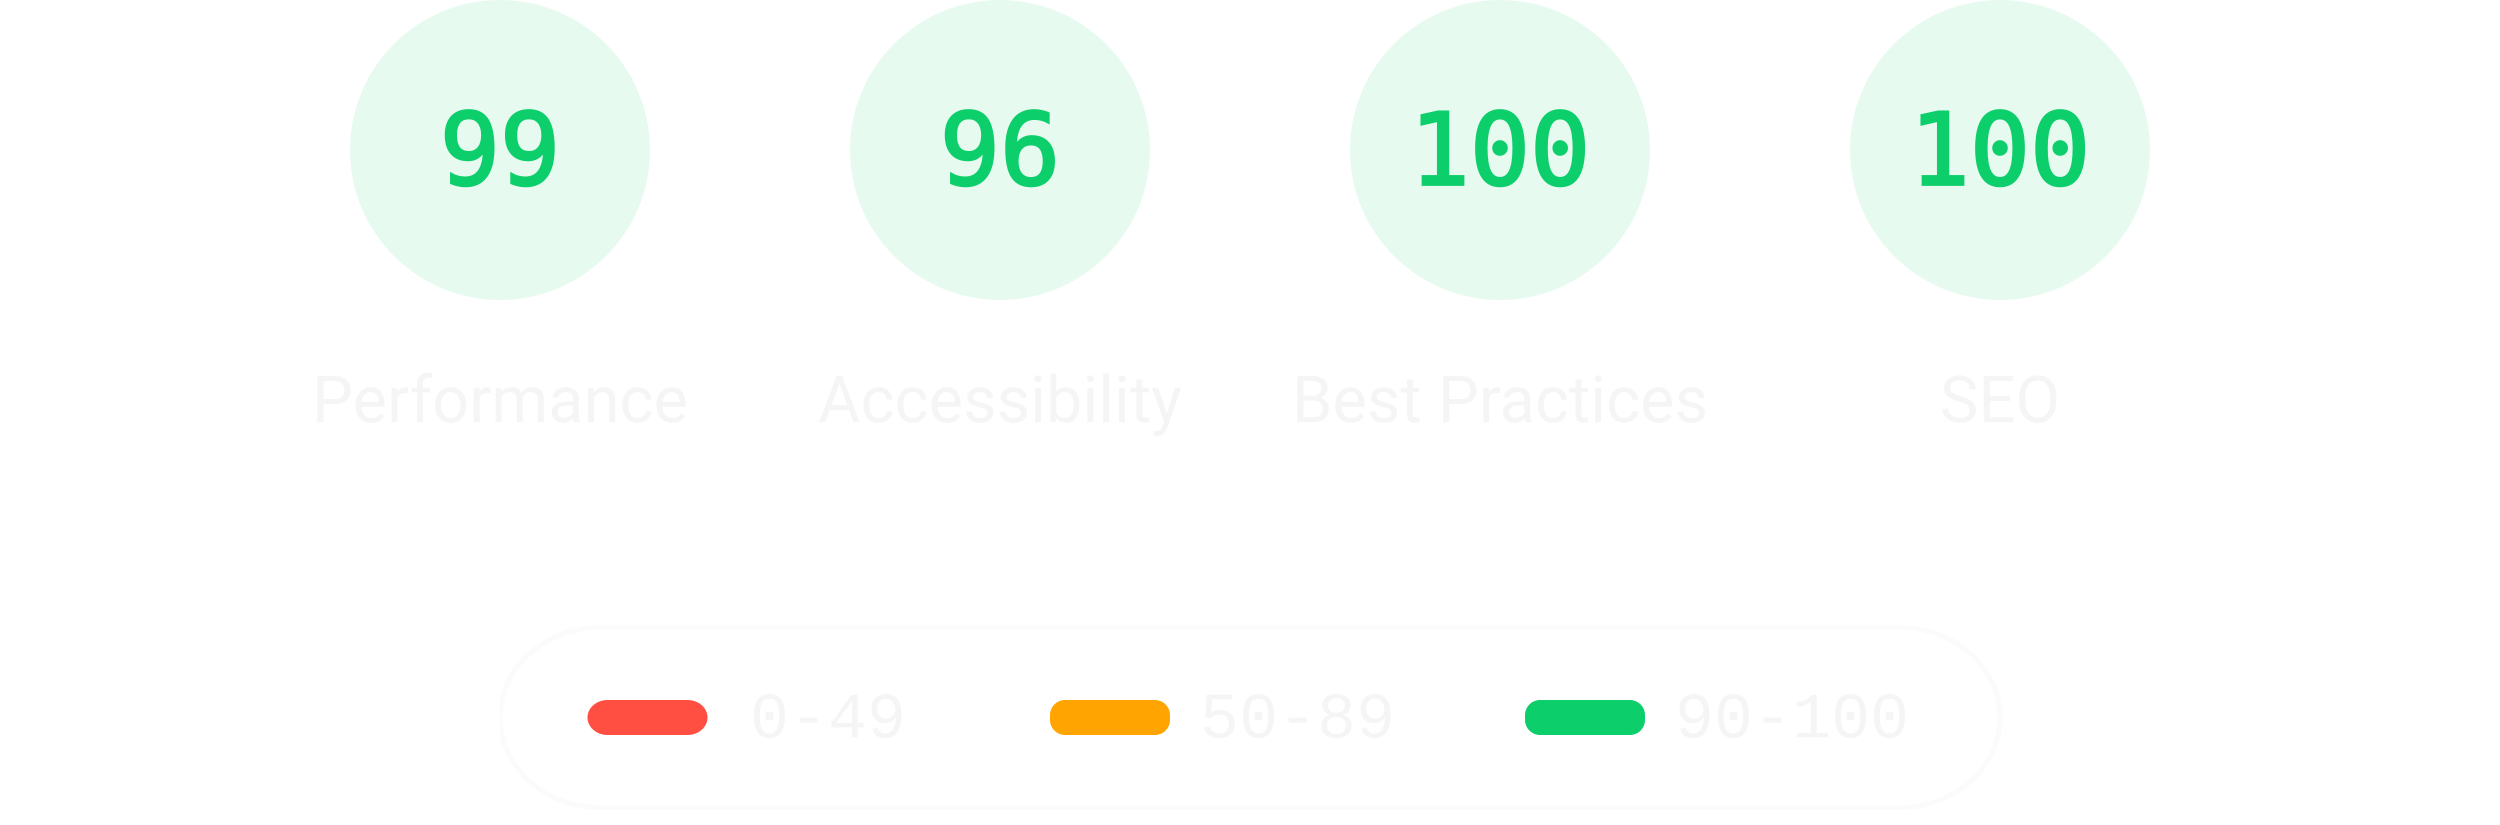
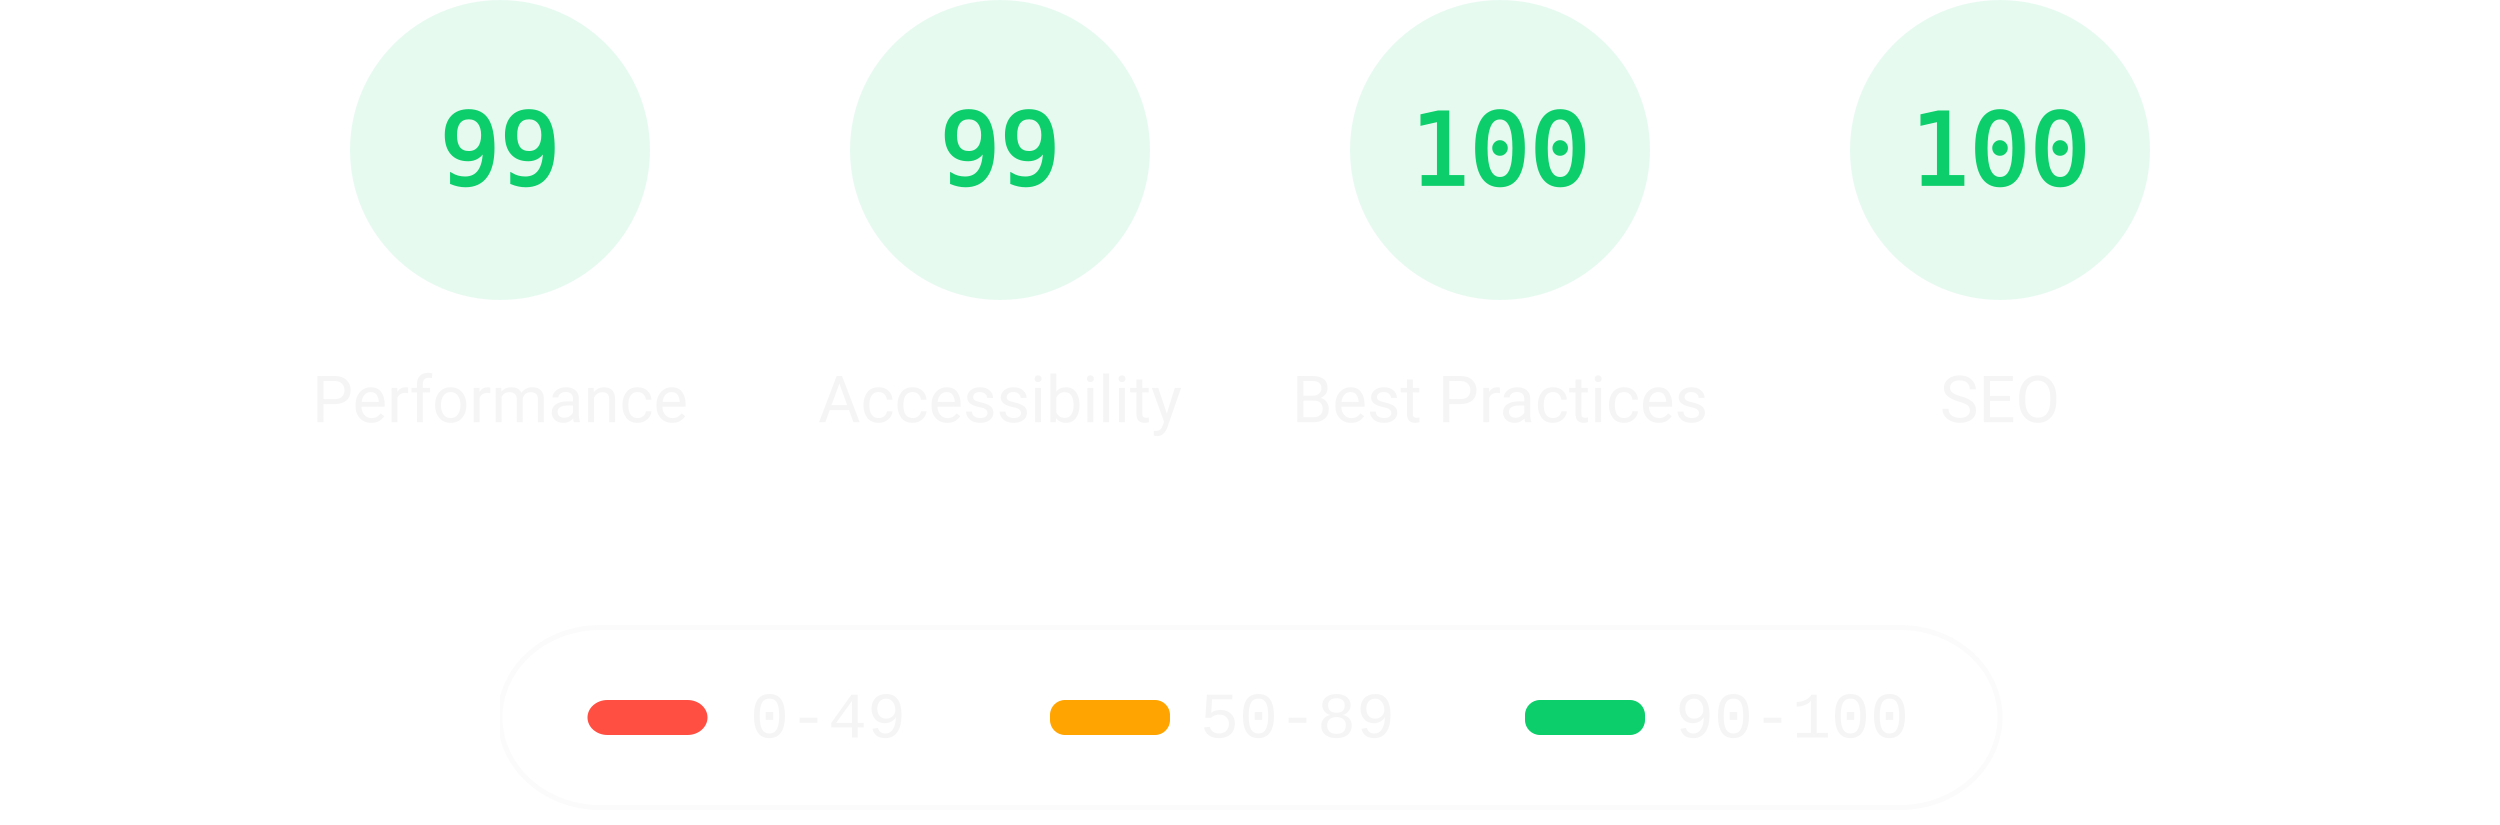
<svg xmlns="http://www.w3.org/2000/svg" class="theme--dark" fill="none" width="1000" height="330">
  <style>
-     .gauge-base {
-     opacity: 0.1
-     }
+ 		.gauge-base {
+ 			opacity: 0.1
+ 		}

-     .gauge-arc {
-     fill: none;
-     animation-delay: 250ms;
-     stroke-linecap: round;
-     transform: rotate(-90deg);
-     transform-origin: 100px 60px;
-     animation: load-gauge 1s ease forwards
-     }
+ 		.gauge-arc {
+ 			fill: none;
+ 			animation-delay: 250ms;
+ 			stroke-linecap: round;
+ 			transform: rotate(-90deg);
+ 			transform-origin: 100px 60px;
+ 			animation: load-gauge 1s ease forwards
+ 		}

-     .guage-text {
-     font-size: 40px;
-     font-family: monospace;
-     text-align: center
-     }
+ 		.guage-text {
+ 			font-size: 40px;
+ 			font-family: monospace;
+ 			text-align: center
+ 		}

-     .guage-red {
-     color: #ff4e42;
-     fill: #ff4e42;
-     stroke: #ff4e42
-     }
-     .guage-orange {
-     color: #ffa400;
-     fill: #ffa400;
-     stroke: #ffa400
-     }
-     .guage-green {
-     color: #0cce6b;
-     fill: #0cce6b;
-     stroke: #0cce6b
-     }
-     .theme--agnostic .guage-undefined {
-     color: #5c5c5c;
-     fill: #5c5c5c;
-     stroke: #5c5c5c
-     }
-     .theme--light .guage-undefined {
-     color: #1e1e1e;
-     fill: #1e1e1e;
-     stroke: #1e1e1e
-     }
-     .theme--dark .guage-undefined {
-     color: #f5f5f5;
-     fill: #f5f5f5;
-     stroke: #f5f5f5
-     }
+ 		.guage-red {
+ 			color: #ff4e42;
+ 			fill: #ff4e42;
+ 			stroke: #ff4e42
+ 		}
+ 		.guage-orange {
+ 			color: #ffa400;
+ 			fill: #ffa400;
+ 			stroke: #ffa400
+ 		}
+ 		.guage-green {
+ 			color: #0cce6b;
+ 			fill: #0cce6b;
+ 			stroke: #0cce6b
+ 		}
+ 		.theme--agnostic .guage-undefined {
+ 			color: #5c5c5c;
+ 			fill: #5c5c5c;
+ 			stroke: #5c5c5c
+ 		}
+ 		.theme--light .guage-undefined {
+ 			color: #1e1e1e;
+ 			fill: #1e1e1e;
+ 			stroke: #1e1e1e
+ 		}
+ 		.theme--dark .guage-undefined {
+ 			color: #f5f5f5;
+ 			fill: #f5f5f5;
+ 			stroke: #f5f5f5
+ 		}

-     .guage-title {
-     stroke: none;
-     font-size: 26px;
-     line-height: 26px;
-     font-family: Roboto, Halvetica, Arial, sans-serif
-     }
-     .metric.guage-title {
-     font-family: 'Courier New', Courier, monospace
-     }
-     .theme--agnostic .guage-title {
-     color: #737373;
-     fill: #737373
-     }
-     .theme--light .guage-title {
-     color: #212121;
-     fill: #212121
-     }
-     .theme--dark .guage-title {
-     color: #f5f5f5;
-     fill: #f5f5f5
-     }
+ 		.guage-title {
+ 			stroke: none;
+ 			font-size: 26px;
+ 			line-height: 26px;
+ 			font-family: Roboto, Halvetica, Arial, sans-serif
+ 		}
+ 		.metric.guage-title {
+ 			font-family: 'Courier New', Courier, monospace
+ 		}
+ 		.theme--agnostic .guage-title {
+ 			color: #737373;
+ 			fill: #737373
+ 		}
+ 		.theme--light .guage-title {
+ 			color: #212121;
+ 			fill: #212121
+ 		}
+ 		.theme--dark .guage-title {
+ 			color: #f5f5f5;
+ 			fill: #f5f5f5
+ 		}

-     @keyframes load-gauge {
-     from {
-     stroke-dasharray: 0 352.858
-     }
-     }
-     .lh-gauge--pwa__disc {
-     fill: #e0e0e0
-     }
-     .lh-gauge--pwa__logo {
-     position: relative;
-     fill: #b0b0b0
-     }
-     .lh-gauge--pwa__invisible {
-     display: none
-     }
-     .lh-gauge--pwa__visible {
-     display: inline
-     }
-     .guage-invisible {
-     display: none
-     }
-     .lh-gauge--pwa__logo--primary-color {
-     fill: #304ffe
-     }
-     .theme--agnostic .lh-gauge--pwa__logo--secondary-color {
-     fill: #787878
-     }
-     .theme--light .lh-gauge--pwa__logo--secondary-color {
-     fill: #3d3d3d
-     }
-     .theme--dark .lh-gauge--pwa__logo--secondary-color {
-     fill: #d8b6b6
-     }
-     .theme--light #svg_2 {
-     stroke: #00000022
-     }
-     .theme--agnostic #svg_2 {
-     stroke: #616161
-     }
-     .theme--light #svg_2 {
-     stroke: #00000022
-     }
-     .theme--dark #svg_2 {
-     stroke: #f5f5f566
-     }
-   </style>
+ 		@keyframes load-gauge {
+ 			from {
+ 				stroke-dasharray: 0 352.858
+ 			}
+ 		}
+ 		.lh-gauge--pwa__disc {
+ 			fill: #e0e0e0
+ 		}
+ 		.lh-gauge--pwa__logo {
+ 			position: relative;
+ 			fill: #b0b0b0
+ 		}
+ 		.lh-gauge--pwa__invisible {
+ 			display: none
+ 		}
+ 		.lh-gauge--pwa__visible {
+ 			display: inline
+ 		}
+ 		.guage-invisible {
+ 			display: none
+ 		}
+ 		.lh-gauge--pwa__logo--primary-color {
+ 			fill: #304ffe
+ 		}
+ 		.theme--agnostic .lh-gauge--pwa__logo--secondary-color {
+ 			fill: #787878
+ 		}
+ 		.theme--light .lh-gauge--pwa__logo--secondary-color {
+ 			fill: #3d3d3d
+ 		}
+ 		.theme--dark .lh-gauge--pwa__logo--secondary-color {
+ 			fill: #d8b6b6
+ 		}
+ 		.theme--light #svg_2 {
+ 			stroke: #00000022
+ 		}
+ 		.theme--agnostic #svg_2 {
+ 			stroke: #616161
+ 		}
+ 		.theme--light #svg_2 {
+ 			stroke: #00000022
+ 		}
+ 		.theme--dark #svg_2 {
+ 			stroke: #f5f5f566
+ 		}
+ 	</style>
  <svg class="guage-div guage-perf guage-green" viewBox="0 0 200 200" width="200" height="200" x="100" y="0">
    <circle class="gauge-base" r="56" cx="100" cy="60" stroke-width="8" />
    <circle class="gauge-arc guage-arc-1" r="56" cx="100" cy="60" stroke-width="8" style="stroke-dasharray: 348.339, 351.858;" />
    <text class="guage-text" x="100px" y="60px" alignment-baseline="central" dominant-baseline="central" text-anchor="middle">99</text>
    <text class="guage-title" x="100px" y="160px" alignment-baseline="central" dominant-baseline="central" text-anchor="middle">Performance</text>
  </svg>,<svg class="guage-div guage-perf guage-green" viewBox="0 0 200 200" width="200" height="200" x="300" y="0">
    <circle class="gauge-base" r="56" cx="100" cy="60" stroke-width="8" />
-     <circle class="gauge-arc guage-arc-1" r="56" cx="100" cy="60" stroke-width="8" style="stroke-dasharray: 337.784, 351.858;" />
-     <text class="guage-text" x="100px" y="60px" alignment-baseline="central" dominant-baseline="central" text-anchor="middle">96</text>
+     <circle class="gauge-arc guage-arc-1" r="56" cx="100" cy="60" stroke-width="8" style="stroke-dasharray: 348.339, 351.858;" />
+     <text class="guage-text" x="100px" y="60px" alignment-baseline="central" dominant-baseline="central" text-anchor="middle">99</text>
    <text class="guage-title" x="100px" y="160px" alignment-baseline="central" dominant-baseline="central" text-anchor="middle">Accessibility</text>
  </svg>,<svg class="guage-div guage-perf guage-green" viewBox="0 0 200 200" width="200" height="200" x="500" y="0">
    <circle class="gauge-base" r="56" cx="100" cy="60" stroke-width="8" />
    <circle class="gauge-arc guage-arc-1" r="56" cx="100" cy="60" stroke-width="8" style="stroke-dasharray: 351.858, 351.858;" />
    <text class="guage-text" x="100px" y="60px" alignment-baseline="central" dominant-baseline="central" text-anchor="middle">100</text>
    <text class="guage-title" x="100px" y="160px" alignment-baseline="central" dominant-baseline="central" text-anchor="middle">Best Practices</text>
  </svg>,<svg class="guage-div guage-perf guage-green" viewBox="0 0 200 200" width="200" height="200" x="700" y="0">
    <circle class="gauge-base" r="56" cx="100" cy="60" stroke-width="8" />
    <circle class="gauge-arc guage-arc-1" r="56" cx="100" cy="60" stroke-width="8" style="stroke-dasharray: 351.858, 351.858;" />
    <text class="guage-text" x="100px" y="60px" alignment-baseline="central" dominant-baseline="central" text-anchor="middle">100</text>
    <text class="guage-title" x="100px" y="160px" alignment-baseline="central" dominant-baseline="central" text-anchor="middle">SEO</text>
  </svg>
  <svg width="604" height="76" x="200" y="250">
    <g>
      <rect fill="none" id="canvas_background" height="80" width="604" y="-1" x="-1" />
      <g display="none" overflow="visible" y="0" x="0" height="100%" width="100%" id="canvasGrid">
        <rect fill="url(#gridpattern)" stroke-width="0" y="0" x="0" height="100%" width="100%" />
      </g>
    </g>
    <g>
      <rect fill-opacity="0" stroke-width="2" rx="40" id="svg_2" height="72" width="600" y="1" x="0" fill="#000000" />
      <rect stroke="#000" rx="8" id="svg_3" height="14" width="48" y="30" x="35" stroke-opacity="null" stroke-width="0" fill="#ff4e42" />
      <rect stroke="#000" rx="6" id="svg_4" height="14" width="48" y="30" x="220" stroke-opacity="null" stroke-width="0" fill="#ffa400" />
      <rect stroke="#000" rx="6" id="svg_5" height="14" width="48" y="30" x="410" stroke-opacity="null" stroke-width="0" fill="#0cce6b" />
      <text class="metric guage-title" xml:space="preserve" text-anchor="start" font-size="26" id="svg_6" y="45" x="100" stroke-opacity="null" stroke-width="0" stroke="#000">0-49</text>
      <text class="metric guage-title" xml:space="preserve" text-anchor="start" font-size="26" id="svg_7" y="45" x="280" stroke-opacity="null" stroke-width="0" stroke="#000">50-89</text>
      <text class="metric guage-title" xml:space="preserve" text-anchor="start" font-size="26" id="svg_8" y="45" x="470" stroke-opacity="null" stroke-width="0" stroke="#000">90-100</text>
    </g>
  </svg>
</svg>
